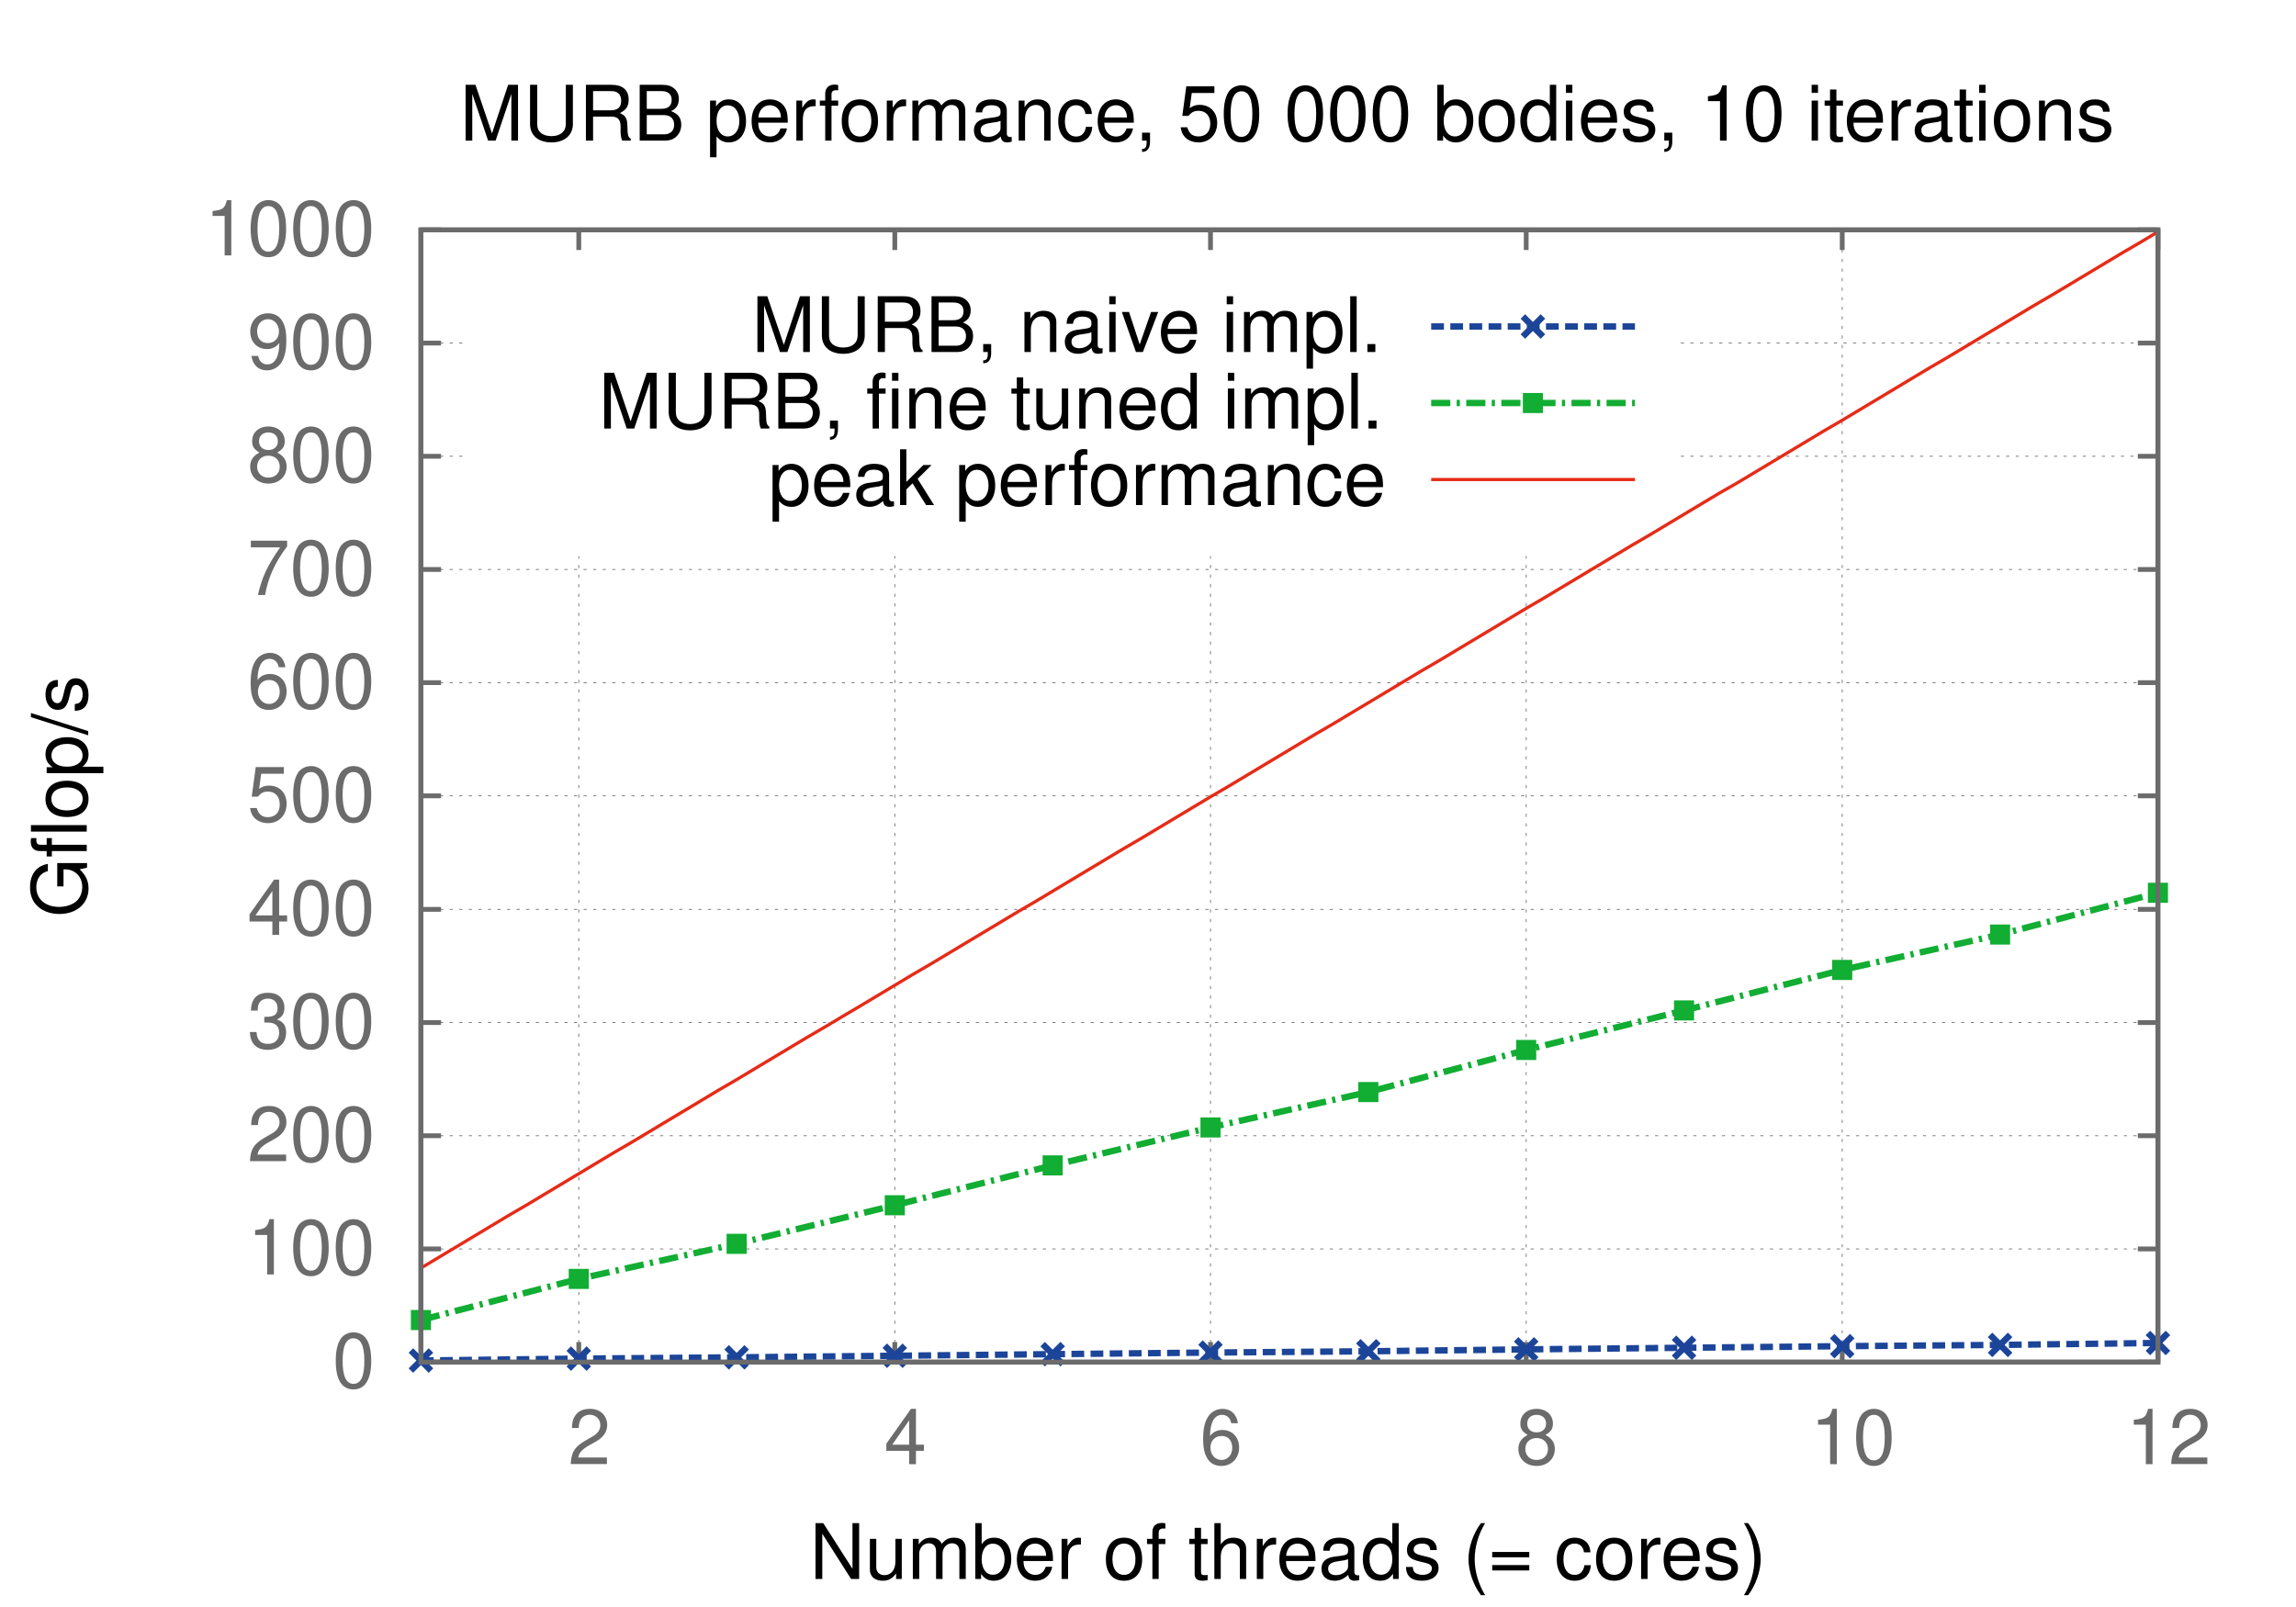
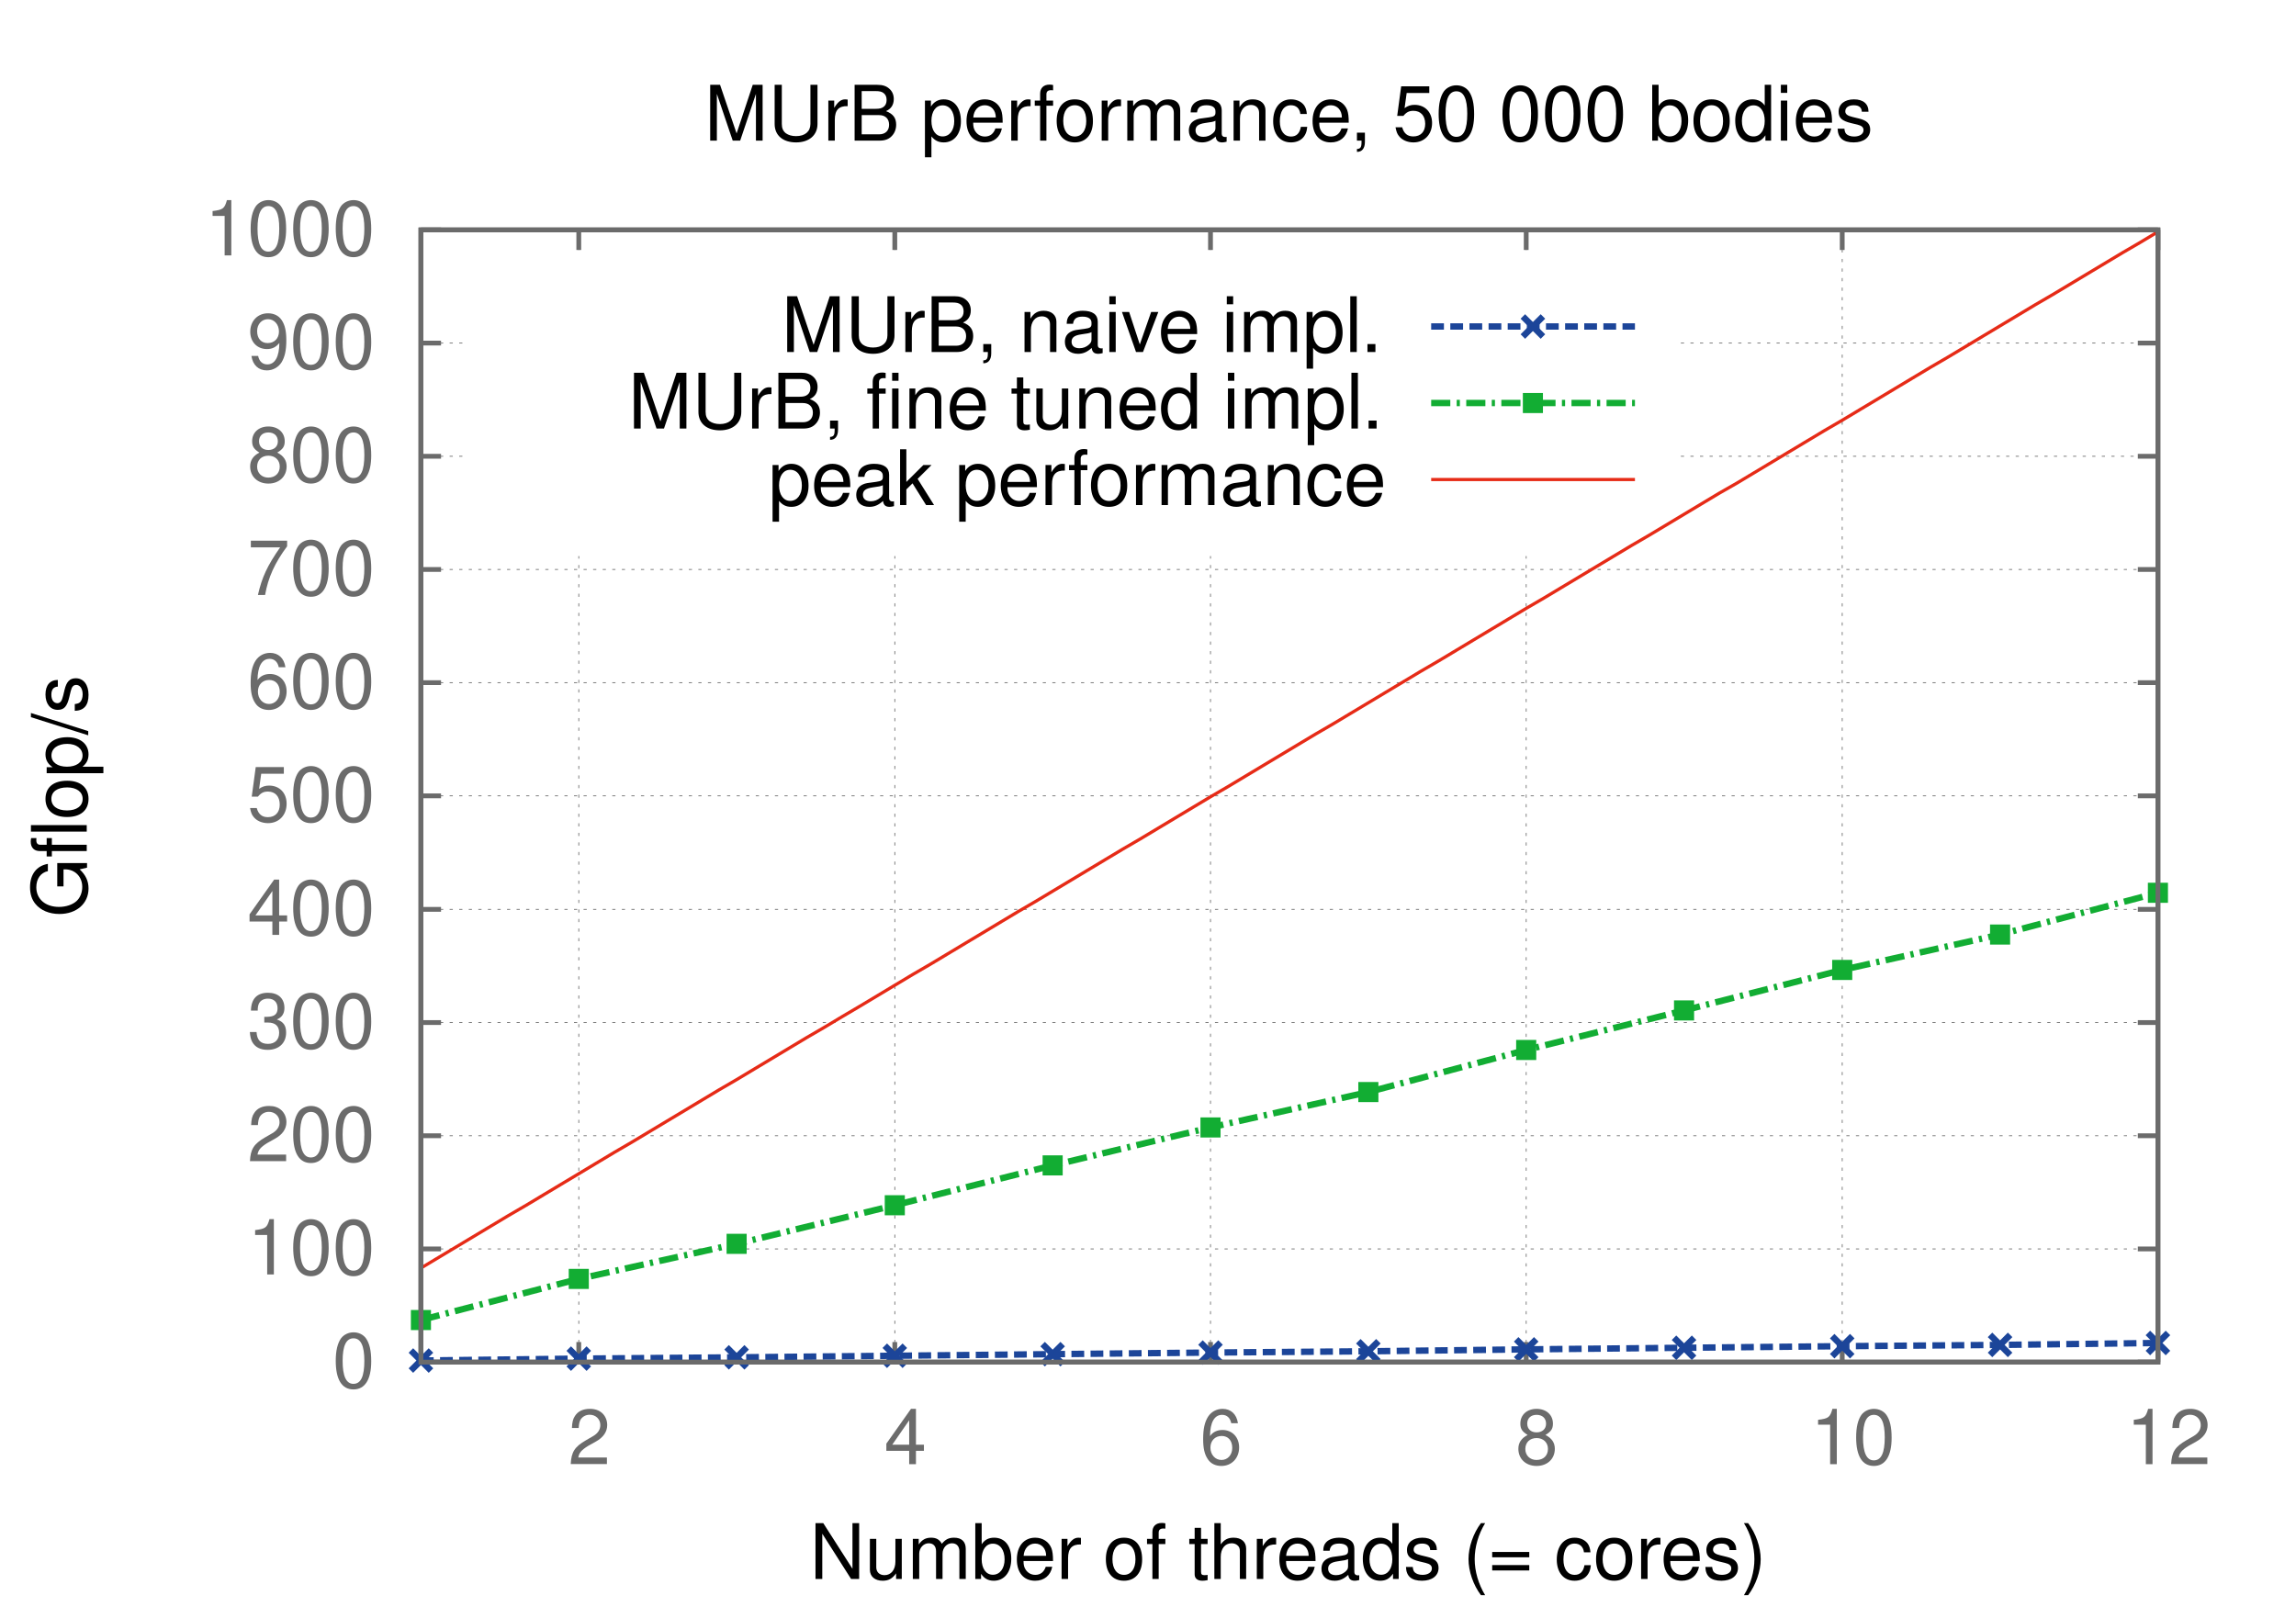
<svg xmlns="http://www.w3.org/2000/svg" version="1.1" width="450" height="315" id="svg2" xml:space="preserve">
  <defs id="defs6" />
  <g transform="matrix(1.25,0,0,-1.25,0,315)" id="g10">
    <g transform="scale(0.1,0.1)" id="g12">
      <path d="m 660,384 2723.5,0" id="path14" style="fill:none;stroke:#6b6b6b;stroke-width:1.25;stroke-linecap:butt;stroke-linejoin:miter;stroke-miterlimit:3.8;stroke-opacity:1;stroke-dasharray:5, 10;stroke-dashoffset:0" />
      <path d="m 660,384 31.5,0 m 2692,0 -31.5,0" id="path16" style="fill:none;stroke:#6b6b6b;stroke-width:7.5;stroke-linecap:butt;stroke-linejoin:miter;stroke-miterlimit:3.8;stroke-opacity:1;stroke-dasharray:none" />
      <g transform="scale(10,10)" id="g18">
        <text transform="matrix(1,0,0,-1,52.1282,34.4)" id="text20">
          <tspan x="0" y="0" id="tspan22" style="font-size:12px;font-variant:normal;font-weight:normal;writing-mode:lr-tb;fill:#6b6b6b;fill-opacity:1;fill-rule:nonzero;stroke:none;font-family:Helvetica;-inkscape-font-specification:Helvetica">0</tspan>
        </text>
      </g>
      <path d="m 660,561.5 2723.5,0" id="path24" style="fill:none;stroke:#6b6b6b;stroke-width:1.25;stroke-linecap:butt;stroke-linejoin:miter;stroke-miterlimit:3.8;stroke-opacity:1;stroke-dasharray:5, 10;stroke-dashoffset:0" />
      <path d="m 660,561.5 31.5,0 m 2692,0 -31.5,0" id="path26" style="fill:none;stroke:#6b6b6b;stroke-width:7.5;stroke-linecap:butt;stroke-linejoin:miter;stroke-miterlimit:3.8;stroke-opacity:1;stroke-dasharray:none" />
      <g transform="scale(10,10)" id="g28">
        <text transform="matrix(1,0,0,-1,38.7844,52.15)" id="text30">
          <tspan x="0 6.672 13.344" y="0" id="tspan32" style="font-size:12px;font-variant:normal;font-weight:normal;writing-mode:lr-tb;fill:#6b6b6b;fill-opacity:1;fill-rule:nonzero;stroke:none;font-family:Helvetica;-inkscape-font-specification:Helvetica">100</tspan>
        </text>
      </g>
      <path d="m 660,739 2723.5,0" id="path34" style="fill:none;stroke:#6b6b6b;stroke-width:1.25;stroke-linecap:butt;stroke-linejoin:miter;stroke-miterlimit:3.8;stroke-opacity:1;stroke-dasharray:5, 10;stroke-dashoffset:0" />
      <path d="m 660,739 31.5,0 m 2692,0 -31.5,0" id="path36" style="fill:none;stroke:#6b6b6b;stroke-width:7.5;stroke-linecap:butt;stroke-linejoin:miter;stroke-miterlimit:3.8;stroke-opacity:1;stroke-dasharray:none" />
      <g transform="scale(10,10)" id="g38">
        <text transform="matrix(1,0,0,-1,38.7844,69.9)" id="text40">
          <tspan x="0 6.672 13.344" y="0" id="tspan42" style="font-size:12px;font-variant:normal;font-weight:normal;writing-mode:lr-tb;fill:#6b6b6b;fill-opacity:1;fill-rule:nonzero;stroke:none;font-family:Helvetica;-inkscape-font-specification:Helvetica">200</tspan>
        </text>
      </g>
      <path d="m 660,916.5 2723.5,0" id="path44" style="fill:none;stroke:#6b6b6b;stroke-width:1.25;stroke-linecap:butt;stroke-linejoin:miter;stroke-miterlimit:3.8;stroke-opacity:1;stroke-dasharray:5, 10;stroke-dashoffset:0" />
      <path d="m 660,916.5 31.5,0 m 2692,0 -31.5,0" id="path46" style="fill:none;stroke:#6b6b6b;stroke-width:7.5;stroke-linecap:butt;stroke-linejoin:miter;stroke-miterlimit:3.8;stroke-opacity:1;stroke-dasharray:none" />
      <g transform="scale(10,10)" id="g48">
        <text transform="matrix(1,0,0,-1,38.7844,87.65)" id="text50">
          <tspan x="0 6.672 13.344" y="0" id="tspan52" style="font-size:12px;font-variant:normal;font-weight:normal;writing-mode:lr-tb;fill:#6b6b6b;fill-opacity:1;fill-rule:nonzero;stroke:none;font-family:Helvetica;-inkscape-font-specification:Helvetica">300</tspan>
        </text>
      </g>
      <path d="m 660,1094 2723.5,0" id="path54" style="fill:none;stroke:#6b6b6b;stroke-width:1.25;stroke-linecap:butt;stroke-linejoin:miter;stroke-miterlimit:3.8;stroke-opacity:1;stroke-dasharray:5, 10;stroke-dashoffset:0" />
      <path d="m 660,1094 31.5,0 m 2692,0 -31.5,0" id="path56" style="fill:none;stroke:#6b6b6b;stroke-width:7.5;stroke-linecap:butt;stroke-linejoin:miter;stroke-miterlimit:3.8;stroke-opacity:1;stroke-dasharray:none" />
      <g transform="scale(10,10)" id="g58">
        <text transform="matrix(1,0,0,-1,38.7844,105.4)" id="text60">
          <tspan x="0 6.672 13.344" y="0" id="tspan62" style="font-size:12px;font-variant:normal;font-weight:normal;writing-mode:lr-tb;fill:#6b6b6b;fill-opacity:1;fill-rule:nonzero;stroke:none;font-family:Helvetica;-inkscape-font-specification:Helvetica">400</tspan>
        </text>
      </g>
      <path d="m 660,1272 2723.5,0" id="path64" style="fill:none;stroke:#6b6b6b;stroke-width:1.25;stroke-linecap:butt;stroke-linejoin:miter;stroke-miterlimit:3.8;stroke-opacity:1;stroke-dasharray:5, 10;stroke-dashoffset:0" />
      <path d="m 660,1272 31.5,0 m 2692,0 -31.5,0" id="path66" style="fill:none;stroke:#6b6b6b;stroke-width:7.5;stroke-linecap:butt;stroke-linejoin:miter;stroke-miterlimit:3.8;stroke-opacity:1;stroke-dasharray:none" />
      <g transform="scale(10,10)" id="g68">
        <text transform="matrix(1,0,0,-1,38.7844,123.2)" id="text70">
          <tspan x="0 6.672 13.344" y="0" id="tspan72" style="font-size:12px;font-variant:normal;font-weight:normal;writing-mode:lr-tb;fill:#6b6b6b;fill-opacity:1;fill-rule:nonzero;stroke:none;font-family:Helvetica;-inkscape-font-specification:Helvetica">500</tspan>
        </text>
      </g>
      <path d="m 660,1449.5 2723.5,0" id="path74" style="fill:none;stroke:#6b6b6b;stroke-width:1.25;stroke-linecap:butt;stroke-linejoin:miter;stroke-miterlimit:3.8;stroke-opacity:1;stroke-dasharray:5, 10;stroke-dashoffset:0" />
      <path d="m 660,1449.5 31.5,0 m 2692,0 -31.5,0" id="path76" style="fill:none;stroke:#6b6b6b;stroke-width:7.5;stroke-linecap:butt;stroke-linejoin:miter;stroke-miterlimit:3.8;stroke-opacity:1;stroke-dasharray:none" />
      <g transform="scale(10,10)" id="g78">
        <text transform="matrix(1,0,0,-1,38.7844,140.95)" id="text80">
          <tspan x="0 6.672 13.344" y="0" id="tspan82" style="font-size:12px;font-variant:normal;font-weight:normal;writing-mode:lr-tb;fill:#6b6b6b;fill-opacity:1;fill-rule:nonzero;stroke:none;font-family:Helvetica;-inkscape-font-specification:Helvetica">600</tspan>
        </text>
      </g>
      <path d="m 660,1627 2723.5,0" id="path84" style="fill:none;stroke:#6b6b6b;stroke-width:1.25;stroke-linecap:butt;stroke-linejoin:miter;stroke-miterlimit:3.8;stroke-opacity:1;stroke-dasharray:5, 10;stroke-dashoffset:0" />
      <path d="m 660,1627 31.5,0 m 2692,0 -31.5,0" id="path86" style="fill:none;stroke:#6b6b6b;stroke-width:7.5;stroke-linecap:butt;stroke-linejoin:miter;stroke-miterlimit:3.8;stroke-opacity:1;stroke-dasharray:none" />
      <g transform="scale(10,10)" id="g88">
        <text transform="matrix(1,0,0,-1,38.7844,158.7)" id="text90">
          <tspan x="0 6.672 13.344" y="0" id="tspan92" style="font-size:12px;font-variant:normal;font-weight:normal;writing-mode:lr-tb;fill:#6b6b6b;fill-opacity:1;fill-rule:nonzero;stroke:none;font-family:Helvetica;-inkscape-font-specification:Helvetica">700</tspan>
        </text>
      </g>
      <path d="m 660,1804.5 72,0 m 1903.5,0 748,0" id="path94" style="fill:none;stroke:#6b6b6b;stroke-width:1.25;stroke-linecap:butt;stroke-linejoin:miter;stroke-miterlimit:3.8;stroke-opacity:1;stroke-dasharray:5, 10;stroke-dashoffset:0" />
      <path d="m 660,1804.5 31.5,0 m 2692,0 -31.5,0" id="path96" style="fill:none;stroke:#6b6b6b;stroke-width:7.5;stroke-linecap:butt;stroke-linejoin:miter;stroke-miterlimit:3.8;stroke-opacity:1;stroke-dasharray:none" />
      <g transform="scale(10,10)" id="g98">
        <text transform="matrix(1,0,0,-1,38.7844,176.45)" id="text100">
          <tspan x="0 6.672 13.344" y="0" id="tspan102" style="font-size:12px;font-variant:normal;font-weight:normal;writing-mode:lr-tb;fill:#6b6b6b;fill-opacity:1;fill-rule:nonzero;stroke:none;font-family:Helvetica;-inkscape-font-specification:Helvetica">800</tspan>
        </text>
      </g>
      <path d="m 660,1982 72,0 m 1903.5,0 748,0" id="path104" style="fill:none;stroke:#6b6b6b;stroke-width:1.25;stroke-linecap:butt;stroke-linejoin:miter;stroke-miterlimit:3.8;stroke-opacity:1;stroke-dasharray:5, 10;stroke-dashoffset:0" />
      <path d="m 660,1982 31.5,0 m 2692,0 -31.5,0" id="path106" style="fill:none;stroke:#6b6b6b;stroke-width:7.5;stroke-linecap:butt;stroke-linejoin:miter;stroke-miterlimit:3.8;stroke-opacity:1;stroke-dasharray:none" />
      <g transform="scale(10,10)" id="g108">
        <text transform="matrix(1,0,0,-1,38.7844,194.2)" id="text110">
          <tspan x="0 6.672 13.344" y="0" id="tspan112" style="font-size:12px;font-variant:normal;font-weight:normal;writing-mode:lr-tb;fill:#6b6b6b;fill-opacity:1;fill-rule:nonzero;stroke:none;font-family:Helvetica;-inkscape-font-specification:Helvetica">900</tspan>
        </text>
      </g>
      <path d="m 660,2159.5 2723.5,0" id="path114" style="fill:none;stroke:#6b6b6b;stroke-width:1.25;stroke-linecap:butt;stroke-linejoin:miter;stroke-miterlimit:3.8;stroke-opacity:1;stroke-dasharray:5, 10;stroke-dashoffset:0" />
      <path d="m 660,2159.5 31.5,0 m 2692,0 -31.5,0" id="path116" style="fill:none;stroke:#6b6b6b;stroke-width:7.5;stroke-linecap:butt;stroke-linejoin:miter;stroke-miterlimit:3.8;stroke-opacity:1;stroke-dasharray:none" />
      <g transform="scale(10,10)" id="g118">
        <text transform="matrix(1,0,0,-1,32.1126,211.95)" id="text120">
          <tspan x="0 6.672 13.344 20.016" y="0" id="tspan122" style="font-size:12px;font-variant:normal;font-weight:normal;writing-mode:lr-tb;fill:#6b6b6b;fill-opacity:1;fill-rule:nonzero;stroke:none;font-family:Helvetica;-inkscape-font-specification:Helvetica">1000</tspan>
        </text>
      </g>
      <path d="m 907.5,384 0,1264 m 0,480 0,31.5" id="path124" style="fill:none;stroke:#6b6b6b;stroke-width:1.25;stroke-linecap:butt;stroke-linejoin:miter;stroke-miterlimit:3.8;stroke-opacity:1;stroke-dasharray:5, 10;stroke-dashoffset:0" />
      <path d="m 907.5,384 0,31.5 m 0,1744 0,-31.5" id="path126" style="fill:none;stroke:#6b6b6b;stroke-width:7.5;stroke-linecap:butt;stroke-linejoin:miter;stroke-miterlimit:3.8;stroke-opacity:1;stroke-dasharray:none" />
      <g transform="scale(10,10)" id="g128">
        <text transform="matrix(1,0,0,-1,89.0821,22.4)" id="text130">
          <tspan x="0" y="0" id="tspan132" style="font-size:12px;font-variant:normal;font-weight:normal;writing-mode:lr-tb;fill:#6b6b6b;fill-opacity:1;fill-rule:nonzero;stroke:none;font-family:Helvetica;-inkscape-font-specification:Helvetica">2</tspan>
        </text>
      </g>
      <path d="m 1403,384 0,1264 m 0,480 0,31.5" id="path134" style="fill:none;stroke:#6b6b6b;stroke-width:1.25;stroke-linecap:butt;stroke-linejoin:miter;stroke-miterlimit:3.8;stroke-opacity:1;stroke-dasharray:5, 10;stroke-dashoffset:0" />
      <path d="m 1403,384 0,31.5 m 0,1744 0,-31.5" id="path136" style="fill:none;stroke:#6b6b6b;stroke-width:7.5;stroke-linecap:butt;stroke-linejoin:miter;stroke-miterlimit:3.8;stroke-opacity:1;stroke-dasharray:none" />
      <g transform="scale(10,10)" id="g138">
        <text transform="matrix(1,0,0,-1,138.632,22.4)" id="text140">
          <tspan x="0" y="0" id="tspan142" style="font-size:12px;font-variant:normal;font-weight:normal;writing-mode:lr-tb;fill:#6b6b6b;fill-opacity:1;fill-rule:nonzero;stroke:none;font-family:Helvetica;-inkscape-font-specification:Helvetica">4</tspan>
        </text>
      </g>
      <path d="m 1898,384 0,1264 m 0,480 0,31.5" id="path144" style="fill:none;stroke:#6b6b6b;stroke-width:1.25;stroke-linecap:butt;stroke-linejoin:miter;stroke-miterlimit:3.8;stroke-opacity:1;stroke-dasharray:5, 10;stroke-dashoffset:0" />
      <path d="m 1898,384 0,31.5 m 0,1744 0,-31.5" id="path146" style="fill:none;stroke:#6b6b6b;stroke-width:7.5;stroke-linecap:butt;stroke-linejoin:miter;stroke-miterlimit:3.8;stroke-opacity:1;stroke-dasharray:none" />
      <g transform="scale(10,10)" id="g148">
        <text transform="matrix(1,0,0,-1,188.132,22.4)" id="text150">
          <tspan x="0" y="0" id="tspan152" style="font-size:12px;font-variant:normal;font-weight:normal;writing-mode:lr-tb;fill:#6b6b6b;fill-opacity:1;fill-rule:nonzero;stroke:none;font-family:Helvetica;-inkscape-font-specification:Helvetica">6</tspan>
        </text>
      </g>
      <path d="m 2393,384 0,1264 m 0,480 0,31.5" id="path154" style="fill:none;stroke:#6b6b6b;stroke-width:1.25;stroke-linecap:butt;stroke-linejoin:miter;stroke-miterlimit:3.8;stroke-opacity:1;stroke-dasharray:5, 10;stroke-dashoffset:0" />
      <path d="m 2393,384 0,31.5 m 0,1744 0,-31.5" id="path156" style="fill:none;stroke:#6b6b6b;stroke-width:7.5;stroke-linecap:butt;stroke-linejoin:miter;stroke-miterlimit:3.8;stroke-opacity:1;stroke-dasharray:none" />
      <g transform="scale(10,10)" id="g158">
        <text transform="matrix(1,0,0,-1,237.632,22.4)" id="text160">
          <tspan x="0" y="0" id="tspan162" style="font-size:12px;font-variant:normal;font-weight:normal;writing-mode:lr-tb;fill:#6b6b6b;fill-opacity:1;fill-rule:nonzero;stroke:none;font-family:Helvetica;-inkscape-font-specification:Helvetica">8</tspan>
        </text>
      </g>
      <path d="m 2888.5,384 0,1775.5" id="path164" style="fill:none;stroke:#6b6b6b;stroke-width:1.25;stroke-linecap:butt;stroke-linejoin:miter;stroke-miterlimit:3.8;stroke-opacity:1;stroke-dasharray:5, 10;stroke-dashoffset:0" />
      <path d="m 2888.5,384 0,31.5 m 0,1744 0,-31.5" id="path166" style="fill:none;stroke:#6b6b6b;stroke-width:7.5;stroke-linecap:butt;stroke-linejoin:miter;stroke-miterlimit:3.8;stroke-opacity:1;stroke-dasharray:none" />
      <g transform="scale(10,10)" id="g168">
        <text transform="matrix(1,0,0,-1,283.846,22.4)" id="text170">
          <tspan x="0 6.672" y="0" id="tspan172" style="font-size:12px;font-variant:normal;font-weight:normal;writing-mode:lr-tb;fill:#6b6b6b;fill-opacity:1;fill-rule:nonzero;stroke:none;font-family:Helvetica;-inkscape-font-specification:Helvetica">10</tspan>
        </text>
      </g>
      <path d="m 3383.5,384 0,1775.5" id="path174" style="fill:none;stroke:#6b6b6b;stroke-width:1.25;stroke-linecap:butt;stroke-linejoin:miter;stroke-miterlimit:3.8;stroke-opacity:1;stroke-dasharray:5, 10;stroke-dashoffset:0" />
      <path d="m 3383.5,384 0,31.5 m 0,1744 0,-31.5" id="path176" style="fill:none;stroke:#6b6b6b;stroke-width:7.5;stroke-linecap:butt;stroke-linejoin:miter;stroke-miterlimit:3.8;stroke-opacity:1;stroke-dasharray:none" />
      <g transform="scale(10,10)" id="g178">
        <text transform="matrix(1,0,0,-1,333.346,22.4)" id="text180">
          <tspan x="0 6.672" y="0" id="tspan182" style="font-size:12px;font-variant:normal;font-weight:normal;writing-mode:lr-tb;fill:#6b6b6b;fill-opacity:1;fill-rule:nonzero;stroke:none;font-family:Helvetica;-inkscape-font-specification:Helvetica">12</tspan>
        </text>
      </g>
      <path d="m 660,384 2723.5,0 0,1775.5 -2723.5,0 0,-1775.5 z" id="path184" style="fill:none;stroke:#6b6b6b;stroke-width:7.5;stroke-linecap:butt;stroke-linejoin:miter;stroke-miterlimit:3.8;stroke-opacity:1;stroke-dasharray:none" />
      <g transform="scale(10,10)" id="g186">
        <text transform="matrix(0,1,1,0,13.6,108.143)" id="text188">
          <tspan x="0 9.336 12.672 15.336 22.008 28.68 32.016" y="0" id="tspan190" style="font-size:12px;font-variant:normal;font-weight:normal;writing-mode:lr-tb;fill:#000000;fill-opacity:1;fill-rule:nonzero;stroke:none;font-family:Helvetica;-inkscape-font-specification:Helvetica">Gflop/s</tspan>
        </text>
        <text transform="matrix(1,0,0,-1,126.96,4.4)" id="text192">
          <tspan x="0 8.664 15.336 25.332 32.004 38.676 42.672 46.008 52.68 56.016 59.352 62.688 69.36 73.356 80.028 86.7 93.372 99.372 102.708 106.704 113.712 117.048 123.048 129.72 133.716 140.388 146.388" y="0" id="tspan194" style="font-size:12px;font-variant:normal;font-weight:normal;writing-mode:lr-tb;fill:#000000;fill-opacity:1;fill-rule:nonzero;stroke:none;font-family:Helvetica;-inkscape-font-specification:Helvetica">Number of threads (= cores)</tspan>
        </text>
      </g>
      <g transform="scale(10,10)" id="g196">
-         <text transform="matrix(1,0,0,-1,72.0973,229.95)" id="text198">
-           <tspan x="0 9.996 18.66 27.324 35.328 38.664 45.336 52.008 56.004 59.34 66.012 70.008 80.004 86.676 93.348 99.348 106.02 109.356 112.692 119.364 126.036 129.372 136.044 142.716 149.388 152.724 159.396 166.068 172.74 175.404 182.076 188.076 191.412 194.748 201.42 208.092 211.428 214.092 217.428 224.1 228.096 234.768 238.104 240.768 247.44 254.112" y="0" id="tspan200" style="font-size:12px;font-variant:normal;font-weight:normal;writing-mode:lr-tb;fill:#000000;fill-opacity:1;fill-rule:nonzero;stroke:none;font-family:Helvetica;-inkscape-font-specification:Helvetica">MURB performance, 50 000 bodies, 10 iterations</tspan>
+         <text transform="matrix(1,0,0,-1,110.448,229.95)" id="text198">
+           <tspan x="0 9.996 18.66 22.656 30.66 33.996 40.668 47.34 51.336 54.672 61.344 65.34 75.336 82.008 88.68 94.68 101.352 104.688 108.024 114.696 121.368 124.704 131.376 138.048 144.72 148.056 154.728 161.4 168.072 170.736 177.408" y="0" id="tspan200" style="font-size:12px;font-variant:normal;font-weight:normal;writing-mode:lr-tb;fill:#000000;fill-opacity:1;fill-rule:nonzero;stroke:none;font-family:Helvetica;-inkscape-font-specification:Helvetica">MUrB performance, 50 000 bodies</tspan>
        </text>
      </g>
      <g transform="scale(10,10)" id="g202">
-         <text transform="matrix(1,0,0,-1,117.855,196.8)" id="text204">
-           <tspan x="0 9.996 18.66 27.324 35.328 38.664 42 48.672 55.344 58.008 64.008 70.68 74.016 76.68 86.676 93.348 96.012" y="0" id="tspan206" style="font-size:12px;font-variant:normal;font-weight:normal;writing-mode:lr-tb;fill:#000000;fill-opacity:1;fill-rule:nonzero;stroke:none;font-family:Helvetica;-inkscape-font-specification:Helvetica">MURB, naive impl.</tspan>
+         <text transform="matrix(1,0,0,-1,122.523,196.8)" id="text204">
+           <tspan x="0 9.996 18.66 22.656 30.66 33.996 37.332 44.004 50.676 53.34 59.34 66.012 69.348 72.012 82.008 88.68 91.344" y="0" id="tspan206" style="font-size:12px;font-variant:normal;font-weight:normal;writing-mode:lr-tb;fill:#000000;fill-opacity:1;fill-rule:nonzero;stroke:none;font-family:Helvetica;-inkscape-font-specification:Helvetica">MUrB, naive impl.</tspan>
        </text>
      </g>
      <path d="m 2244,2008 319.5,0 M 660,386.5 l 247.5,3 247.5,2 248,2.5 247.5,2.5 247.5,2.5 247.5,2 247.5,3 247.5,2.5 248,2.5 247.5,2 247.5,3" id="path208" style="fill:none;stroke:#1c4599;stroke-width:10;stroke-linecap:butt;stroke-linejoin:miter;stroke-miterlimit:3.8;stroke-opacity:1;stroke-dasharray:20, 10;stroke-dashoffset:0" />
      <path d="m 644.25,402.25 31.5,-31.5" id="path210" style="fill:none;stroke:#1c4599;stroke-width:10;stroke-linecap:butt;stroke-linejoin:miter;stroke-miterlimit:3.8;stroke-opacity:1;stroke-dasharray:none" />
      <path d="m 644.25,370.75 31.5,31.5" id="path212" style="fill:none;stroke:#1c4599;stroke-width:10;stroke-linecap:butt;stroke-linejoin:miter;stroke-miterlimit:3.8;stroke-opacity:1;stroke-dasharray:none" />
      <path d="m 891.75,405.25 31.5,-31.5" id="path214" style="fill:none;stroke:#1c4599;stroke-width:10;stroke-linecap:butt;stroke-linejoin:miter;stroke-miterlimit:3.8;stroke-opacity:1;stroke-dasharray:none" />
      <path d="m 891.75,373.75 31.5,31.5" id="path216" style="fill:none;stroke:#1c4599;stroke-width:10;stroke-linecap:butt;stroke-linejoin:miter;stroke-miterlimit:3.8;stroke-opacity:1;stroke-dasharray:none" />
      <path d="m 1139.25,407.25 31.5,-31.5" id="path218" style="fill:none;stroke:#1c4599;stroke-width:10;stroke-linecap:butt;stroke-linejoin:miter;stroke-miterlimit:3.8;stroke-opacity:1;stroke-dasharray:none" />
      <path d="m 1139.25,375.75 31.5,31.5" id="path220" style="fill:none;stroke:#1c4599;stroke-width:10;stroke-linecap:butt;stroke-linejoin:miter;stroke-miterlimit:3.8;stroke-opacity:1;stroke-dasharray:none" />
      <path d="m 1387.25,409.75 31.5,-31.5" id="path222" style="fill:none;stroke:#1c4599;stroke-width:10;stroke-linecap:butt;stroke-linejoin:miter;stroke-miterlimit:3.8;stroke-opacity:1;stroke-dasharray:none" />
      <path d="m 1387.25,378.25 31.5,31.5" id="path224" style="fill:none;stroke:#1c4599;stroke-width:10;stroke-linecap:butt;stroke-linejoin:miter;stroke-miterlimit:3.8;stroke-opacity:1;stroke-dasharray:none" />
      <path d="m 1634.75,412.25 31.5,-31.5" id="path226" style="fill:none;stroke:#1c4599;stroke-width:10;stroke-linecap:butt;stroke-linejoin:miter;stroke-miterlimit:3.8;stroke-opacity:1;stroke-dasharray:none" />
      <path d="m 1634.75,380.75 31.5,31.5" id="path228" style="fill:none;stroke:#1c4599;stroke-width:10;stroke-linecap:butt;stroke-linejoin:miter;stroke-miterlimit:3.8;stroke-opacity:1;stroke-dasharray:none" />
      <path d="m 1882.25,414.75 31.5,-31.5" id="path230" style="fill:none;stroke:#1c4599;stroke-width:10;stroke-linecap:butt;stroke-linejoin:miter;stroke-miterlimit:3.8;stroke-opacity:1;stroke-dasharray:none" />
      <path d="m 1882.25,383.25 31.5,31.5" id="path232" style="fill:none;stroke:#1c4599;stroke-width:10;stroke-linecap:butt;stroke-linejoin:miter;stroke-miterlimit:3.8;stroke-opacity:1;stroke-dasharray:none" />
      <path d="m 2129.75,416.75 31.5,-31.5" id="path234" style="fill:none;stroke:#1c4599;stroke-width:10;stroke-linecap:butt;stroke-linejoin:miter;stroke-miterlimit:3.8;stroke-opacity:1;stroke-dasharray:none" />
      <path d="m 2129.75,385.25 31.5,31.5" id="path236" style="fill:none;stroke:#1c4599;stroke-width:10;stroke-linecap:butt;stroke-linejoin:miter;stroke-miterlimit:3.8;stroke-opacity:1;stroke-dasharray:none" />
      <path d="m 2377.25,419.75 31.5,-31.5" id="path238" style="fill:none;stroke:#1c4599;stroke-width:10;stroke-linecap:butt;stroke-linejoin:miter;stroke-miterlimit:3.8;stroke-opacity:1;stroke-dasharray:none" />
      <path d="m 2377.25,388.25 31.5,31.5" id="path240" style="fill:none;stroke:#1c4599;stroke-width:10;stroke-linecap:butt;stroke-linejoin:miter;stroke-miterlimit:3.8;stroke-opacity:1;stroke-dasharray:none" />
      <path d="m 2624.75,422.25 31.5,-31.5" id="path242" style="fill:none;stroke:#1c4599;stroke-width:10;stroke-linecap:butt;stroke-linejoin:miter;stroke-miterlimit:3.8;stroke-opacity:1;stroke-dasharray:none" />
      <path d="m 2624.75,390.75 31.5,31.5" id="path244" style="fill:none;stroke:#1c4599;stroke-width:10;stroke-linecap:butt;stroke-linejoin:miter;stroke-miterlimit:3.8;stroke-opacity:1;stroke-dasharray:none" />
      <path d="m 2872.75,424.75 31.5,-31.5" id="path246" style="fill:none;stroke:#1c4599;stroke-width:10;stroke-linecap:butt;stroke-linejoin:miter;stroke-miterlimit:3.8;stroke-opacity:1;stroke-dasharray:none" />
      <path d="m 2872.75,393.25 31.5,31.5" id="path248" style="fill:none;stroke:#1c4599;stroke-width:10;stroke-linecap:butt;stroke-linejoin:miter;stroke-miterlimit:3.8;stroke-opacity:1;stroke-dasharray:none" />
      <path d="m 3120.25,426.75 31.5,-31.5" id="path250" style="fill:none;stroke:#1c4599;stroke-width:10;stroke-linecap:butt;stroke-linejoin:miter;stroke-miterlimit:3.8;stroke-opacity:1;stroke-dasharray:none" />
      <path d="m 3120.25,395.25 31.5,31.5" id="path252" style="fill:none;stroke:#1c4599;stroke-width:10;stroke-linecap:butt;stroke-linejoin:miter;stroke-miterlimit:3.8;stroke-opacity:1;stroke-dasharray:none" />
      <path d="m 3367.75,429.75 31.5,-31.5" id="path254" style="fill:none;stroke:#1c4599;stroke-width:10;stroke-linecap:butt;stroke-linejoin:miter;stroke-miterlimit:3.8;stroke-opacity:1;stroke-dasharray:none" />
      <path d="m 3367.75,398.25 31.5,31.5" id="path256" style="fill:none;stroke:#1c4599;stroke-width:10;stroke-linecap:butt;stroke-linejoin:miter;stroke-miterlimit:3.8;stroke-opacity:1;stroke-dasharray:none" />
      <path d="m 2387.75,2023.75 31.5,-31.5" id="path258" style="fill:none;stroke:#1c4599;stroke-width:10;stroke-linecap:butt;stroke-linejoin:miter;stroke-miterlimit:3.8;stroke-opacity:1;stroke-dasharray:none" />
      <path d="m 2387.75,1992.25 31.5,31.5" id="path260" style="fill:none;stroke:#1c4599;stroke-width:10;stroke-linecap:butt;stroke-linejoin:miter;stroke-miterlimit:3.8;stroke-opacity:1;stroke-dasharray:none" />
      <g transform="scale(10,10)" id="g262">
-         <text transform="matrix(1,0,0,-1,93.8316,184.8)" id="text264">
-           <tspan x="0 9.996 18.66 27.324 35.328 38.664 42 45.336 48 54.672 61.344 64.68 68.016 74.688 81.36 88.032 94.704 98.04 100.704 110.7 117.372 120.036" y="0" id="tspan266" style="font-size:12px;font-variant:normal;font-weight:normal;writing-mode:lr-tb;fill:#000000;fill-opacity:1;fill-rule:nonzero;stroke:none;font-family:Helvetica;-inkscape-font-specification:Helvetica">MURB, fine tuned impl.</tspan>
+         <text transform="matrix(1,0,0,-1,98.4996,184.8)" id="text264">
+           <tspan x="0 9.996 18.66 22.656 30.66 33.996 37.332 40.668 43.332 50.004 56.676 60.012 63.348 70.02 76.692 83.364 90.036 93.372 96.036 106.032 112.704 115.368" y="0" id="tspan266" style="font-size:12px;font-variant:normal;font-weight:normal;writing-mode:lr-tb;fill:#000000;fill-opacity:1;fill-rule:nonzero;stroke:none;font-family:Helvetica;-inkscape-font-specification:Helvetica">MUrB, fine tuned impl.</tspan>
        </text>
      </g>
      <path d="m 2244,1888 319.5,0 M 660,450 l 247.5,64.5 247.5,55 248,60.5 247.5,62.5 247.5,59.5 247.5,55.5 247.5,66 247.5,62 248,63.5 247.5,55.5 247.5,65.5" id="path268" style="fill:none;stroke:#12ad33;stroke-width:10;stroke-linecap:butt;stroke-linejoin:miter;stroke-miterlimit:3.8;stroke-opacity:1;stroke-dasharray:30, 10, 5, 10;stroke-dashoffset:0" />
      <path d="m 644.25,434.25 31.5,0 0,31.5 -31.5,0 0,-31.5 z" id="path270" style="fill:#12ad33;fill-opacity:1;fill-rule:nonzero;stroke:none" />
      <path d="m 891.75,498.75 31.5,0 0,31.5 -31.5,0 0,-31.5 z" id="path272" style="fill:#12ad33;fill-opacity:1;fill-rule:nonzero;stroke:none" />
      <path d="m 1139.25,553.75 31.5,0 0,31.5 -31.5,0 0,-31.5 z" id="path274" style="fill:#12ad33;fill-opacity:1;fill-rule:nonzero;stroke:none" />
      <path d="m 1387.25,614.25 31.5,0 0,31.5 -31.5,0 0,-31.5 z" id="path276" style="fill:#12ad33;fill-opacity:1;fill-rule:nonzero;stroke:none" />
      <path d="m 1634.75,676.75 31.5,0 0,31.5 -31.5,0 0,-31.5 z" id="path278" style="fill:#12ad33;fill-opacity:1;fill-rule:nonzero;stroke:none" />
      <path d="m 1882.25,736.25 31.5,0 0,31.5 -31.5,0 0,-31.5 z" id="path280" style="fill:#12ad33;fill-opacity:1;fill-rule:nonzero;stroke:none" />
      <path d="m 2129.75,791.75 31.5,0 0,31.5 -31.5,0 0,-31.5 z" id="path282" style="fill:#12ad33;fill-opacity:1;fill-rule:nonzero;stroke:none" />
      <path d="m 2377.25,857.75 31.5,0 0,31.5 -31.5,0 0,-31.5 z" id="path284" style="fill:#12ad33;fill-opacity:1;fill-rule:nonzero;stroke:none" />
      <path d="m 2624.75,919.75 31.5,0 0,31.5 -31.5,0 0,-31.5 z" id="path286" style="fill:#12ad33;fill-opacity:1;fill-rule:nonzero;stroke:none" />
      <path d="m 2872.75,983.25 31.5,0 0,31.5 -31.5,0 0,-31.5 z" id="path288" style="fill:#12ad33;fill-opacity:1;fill-rule:nonzero;stroke:none" />
      <path d="m 3120.25,1038.75 31.5,0 0,31.5 -31.5,0 0,-31.5 z" id="path290" style="fill:#12ad33;fill-opacity:1;fill-rule:nonzero;stroke:none" />
      <path d="m 3367.75,1104.25 31.5,0 0,31.5 -31.5,0 0,-31.5 z" id="path292" style="fill:#12ad33;fill-opacity:1;fill-rule:nonzero;stroke:none" />
      <path d="m 2387.75,1872.25 31.5,0 0,31.5 -31.5,0 0,-31.5 z" id="path294" style="fill:#12ad33;fill-opacity:1;fill-rule:nonzero;stroke:none" />
      <g transform="scale(10,10)" id="g296">
        <text transform="matrix(1,0,0,-1,120.494,172.8)" id="text298">
          <tspan x="0 6.672 13.344 20.016 26.016 29.352 36.024 42.696 46.692 50.028 56.7 60.696 70.692 77.364 84.036 90.036" y="0" id="tspan300" style="font-size:12px;font-variant:normal;font-weight:normal;writing-mode:lr-tb;fill:#000000;fill-opacity:1;fill-rule:nonzero;stroke:none;font-family:Helvetica;-inkscape-font-specification:Helvetica">peak performance</tspan>
        </text>
      </g>
      <path d="m 2244,1768 319.5,0 M 660,531.5 l 27.5,16.5 27.5,16.5 27.5,16.5 27.5,16.5 27.5,16.5 27.5,16 27.5,16.5 27.5,16.5 27.5,16.5 27.5,16.5 27.5,16.5 27.5,16 27.5,16.5 27.5,16.5 27.5,16.5 27.5,16.5 27.5,16.5 27.5,16 27.5,16.5 27.5,16.5 27.5,16.5 27.5,16.5 27.5,16 27.5,16.5 28,16.5 27.5,16.5 27.5,16.5 27.5,16.5 27.5,16 27.5,16.5 27.5,16.5 27.5,16.5 27.5,16.5 27.5,16.5 27.5,16 27.5,16.5 27.5,16.5 27.5,16.5 27.5,16.5 27.5,16.5 27.5,16 27.5,16.5 27.5,16.5 27.5,16.5 27.5,16.5 27.5,16 27.5,16.5 27.5,16.5 27.5,16.5 27.5,16.5 27.5,16.5 27.5,16 27.5,16.5 27.5,16.5 27.5,16.5 27.5,16.5 27.5,16.5 27.5,16 27.5,16.5 27.5,16.5 27.5,16.5 27.5,16.5 27.5,16.5 27.5,16 27.5,16.5 27.5,16.5 27.5,16.5 27.5,16.5 27.5,16.5 27.5,16 27.5,16.5 27.5,16.5 27.5,16.5 27.5,16.5 28,16 27.5,16.5 27.5,16.5 27.5,16.5 27.5,16.5 27.5,16.5 27.5,16 27.5,16.5 27.5,16.5 27.5,16.5 27.5,16.5 27.5,16.5 27.5,16 27.5,16.5 27.5,16.5 27.5,16.5 27.5,16.5 27.5,16.5 27.5,16 27.5,16.5 27.5,16.5 27.5,16.5 27.5,16.5 27.5,16 27.5,16.5" id="path302" style="fill:none;stroke:#e62b17;stroke-width:5;stroke-linecap:butt;stroke-linejoin:miter;stroke-miterlimit:3.8;stroke-opacity:1;stroke-dasharray:none" />
      <path d="m 660,384 2723.5,0 0,1775.5 -2723.5,0 0,-1775.5 z" id="path304" style="fill:none;stroke:#6b6b6b;stroke-width:7.5;stroke-linecap:butt;stroke-linejoin:miter;stroke-miterlimit:3.8;stroke-opacity:1;stroke-dasharray:none" />
    </g>
  </g>
</svg>
